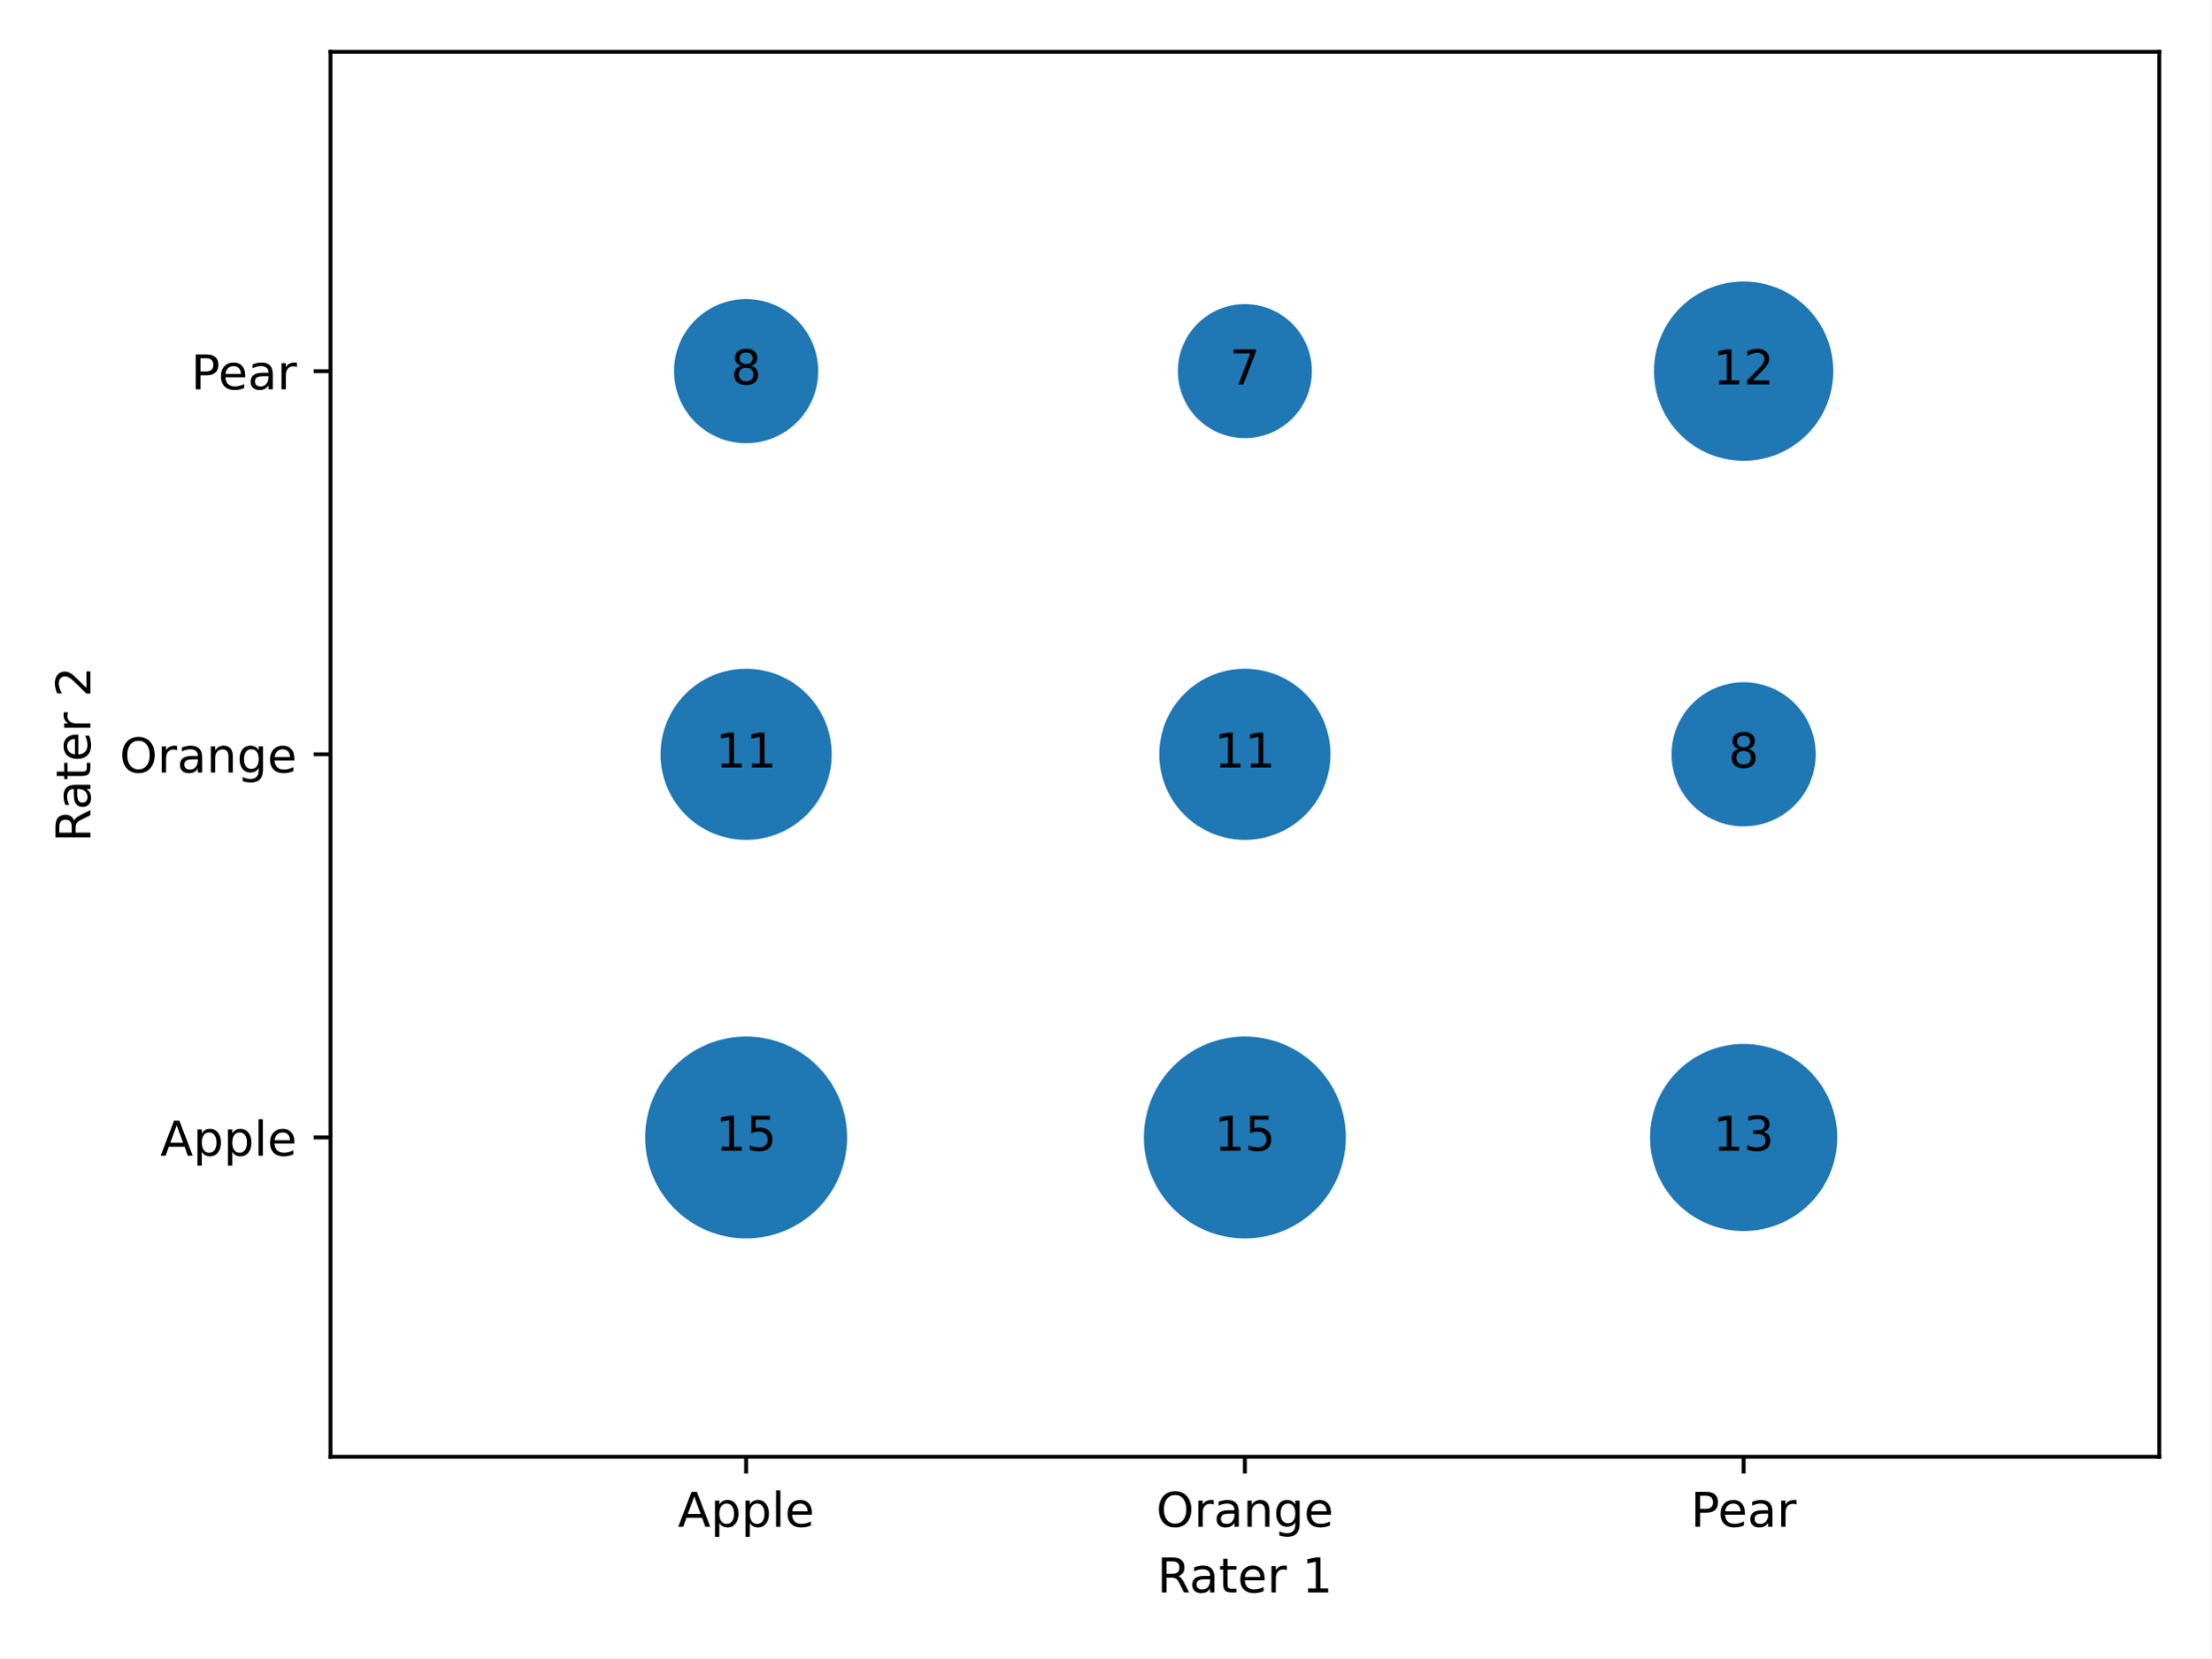
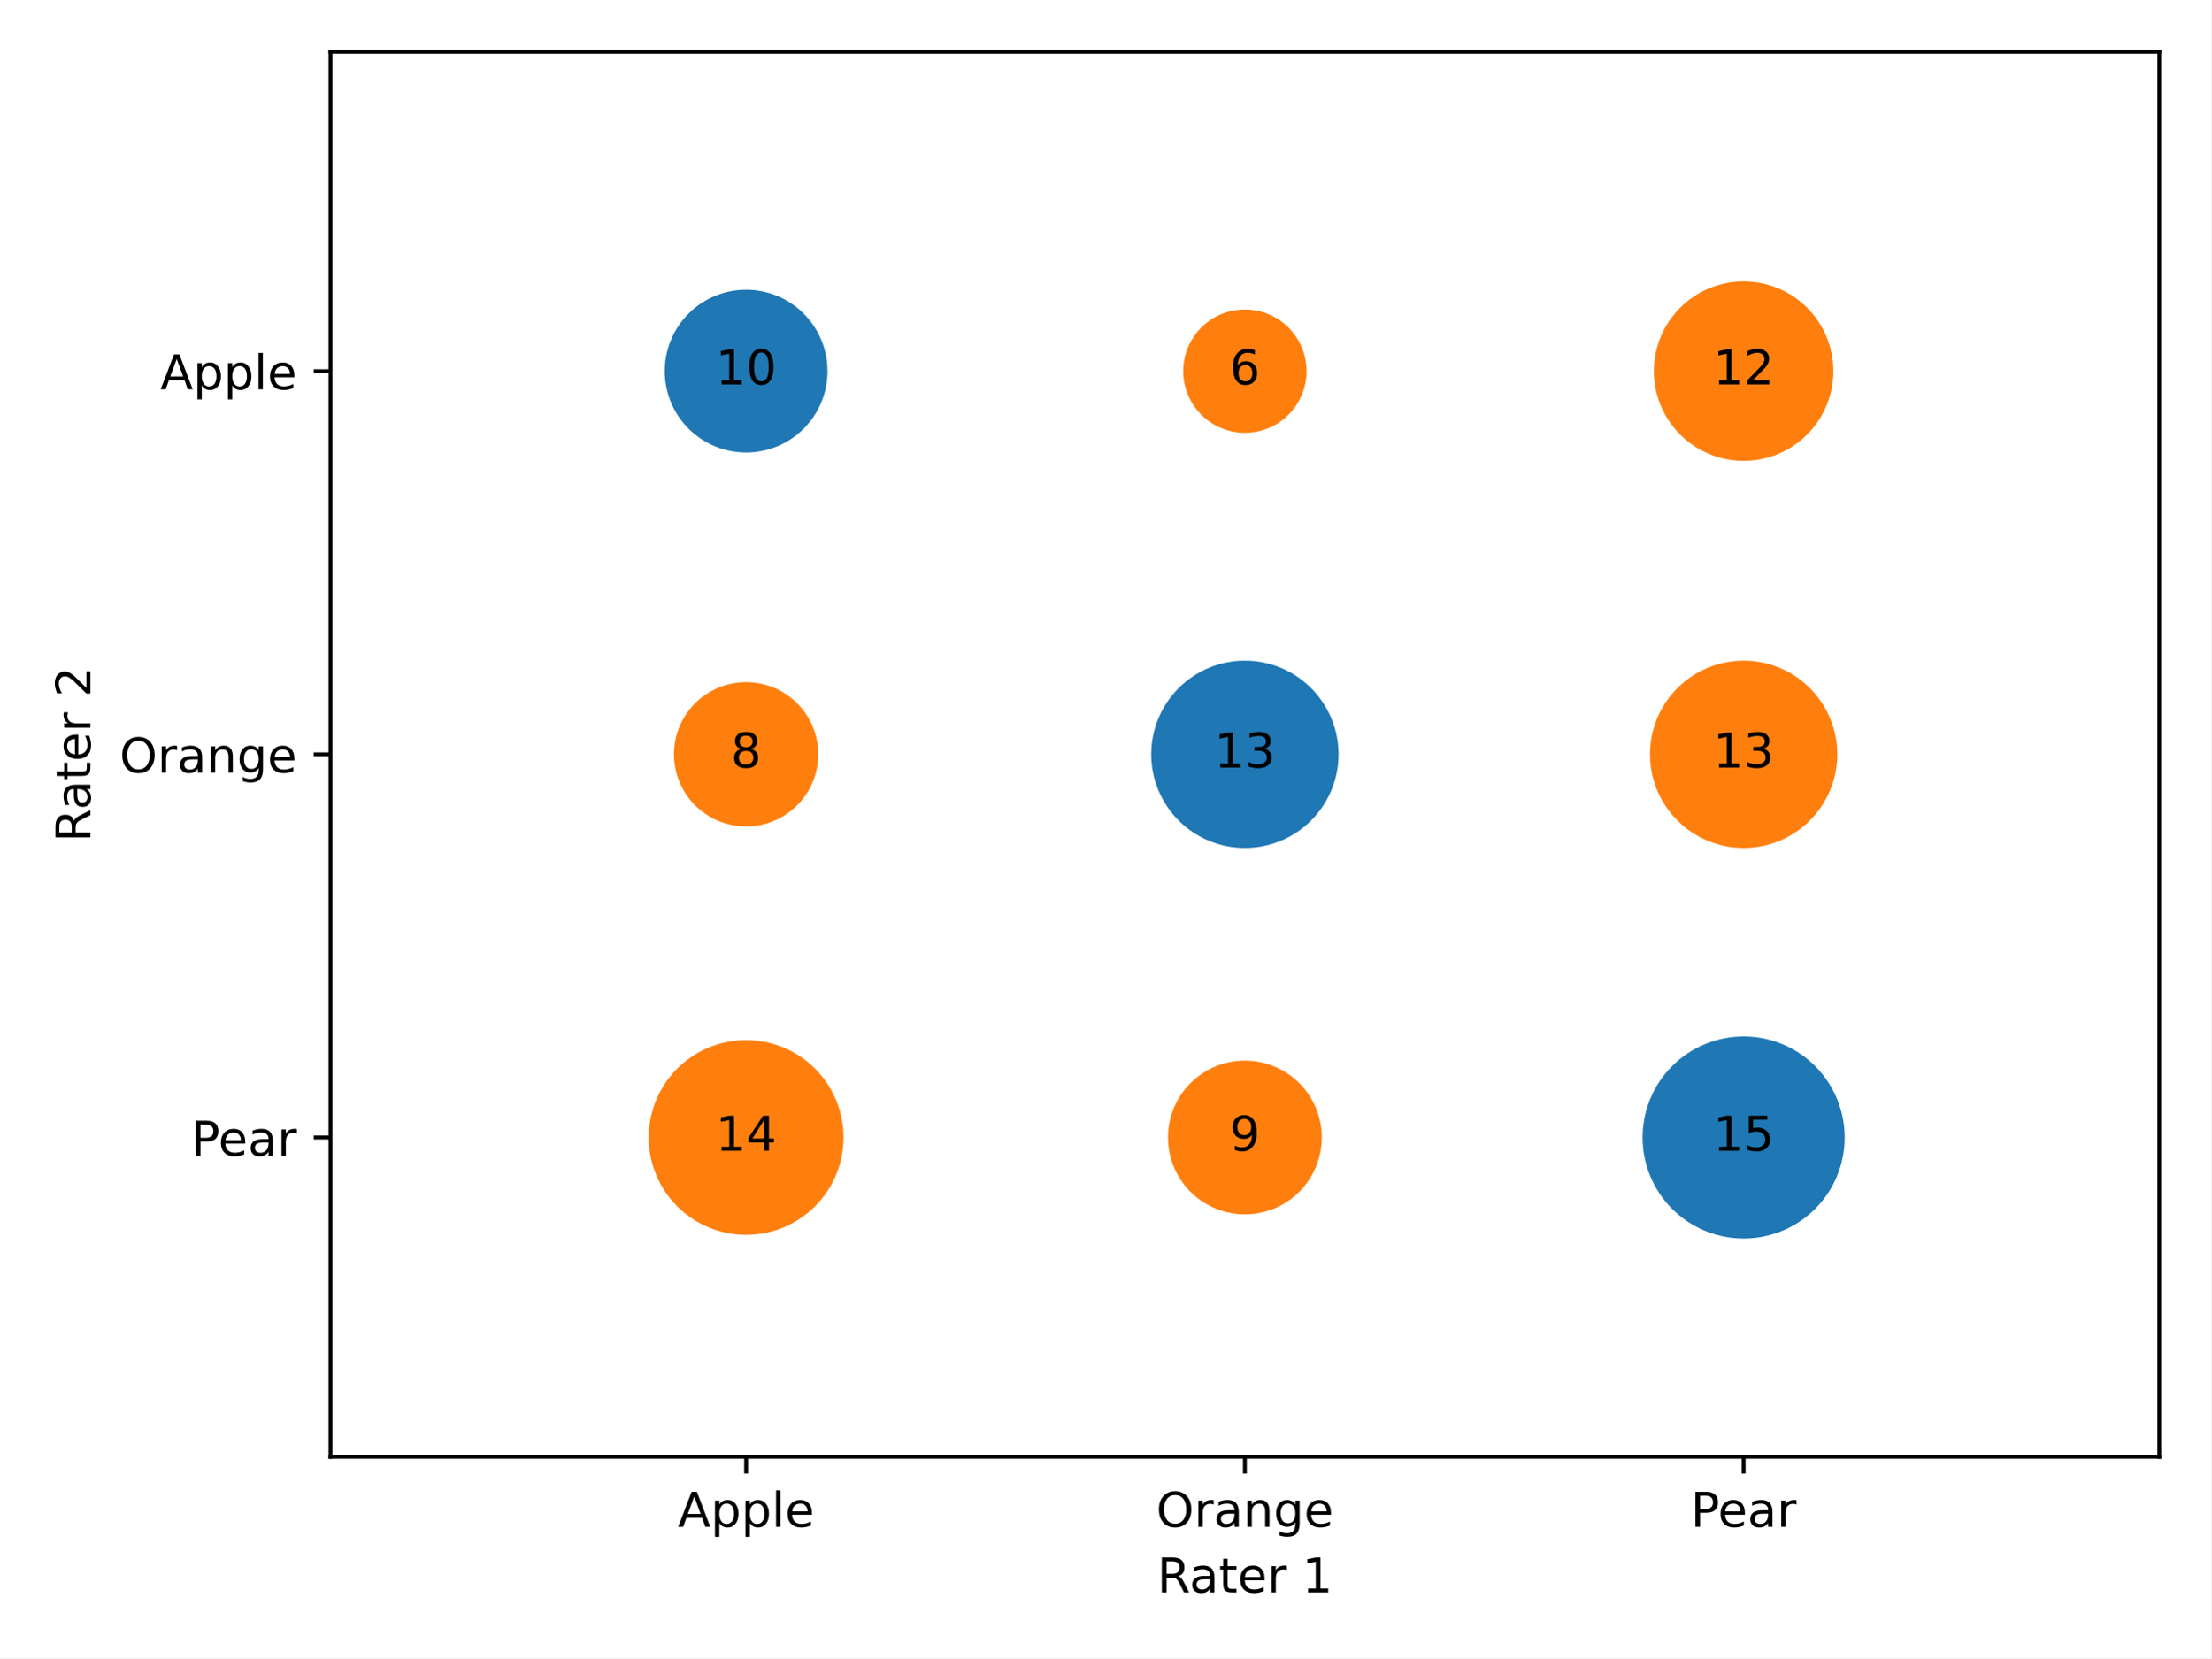
<svg xmlns="http://www.w3.org/2000/svg" xmlns:xlink="http://www.w3.org/1999/xlink" width="460.8pt" height="345.6pt" viewBox="0 0 460.8 345.6" version="1.1">
  <defs>
    <style type="text/css">*{stroke-linejoin: round; stroke-linecap: butt}</style>
  </defs>
  <g id="figure_1">
    <g id="patch_1">
      <path d="M 0 345.6  L 460.8 345.6  L 460.8 0  L 0 0  z " style="fill: #ffffff" />
    </g>
    <g id="axes_1">
      <g id="patch_2">
        <path d="M 68.87 303.64  L 450 303.64  L 450 10.8  L 68.87 10.8  z " style="fill: #ffffff" />
      </g>
      <g id="PathCollection_1">
-         <path d="M 155.49 259.418  C 161.413 259.418 167.094 257.065 171.282 252.877  C 175.47 248.689 177.823 243.008 177.823 237.085  C 177.823 231.163 175.47 225.482 171.282 221.294  C 167.094 217.106 161.413 214.753 155.49 214.753  C 149.568 214.753 143.887 217.106 139.699 221.294  C 135.511 225.482 133.158 231.163 133.158 237.085  C 133.158 243.008 135.511 248.689 139.699 252.877  C 143.887 257.065 149.568 259.418 155.49 259.418  z " clip-path="url(#pa4b824850a)" style="fill: #1f77b4; stroke: #ffffff; stroke-width: 2.577" />
-         <path d="M 155.49 176.345  C 160.562 176.345 165.427 174.33 169.014 170.743  C 172.6 167.157 174.615 162.292 174.615 157.22  C 174.615 152.148 172.6 147.283 169.014 143.697  C 165.427 140.11 160.562 138.095 155.49 138.095  C 150.419 138.095 145.554 140.11 141.967 143.697  C 138.381 147.283 136.366 152.148 136.366 157.22  C 136.366 162.292 138.381 167.157 141.967 170.743  C 145.554 174.33 150.419 176.345 155.49 176.345  z " clip-path="url(#pa4b824850a)" style="fill: #1f77b4; stroke: #ffffff; stroke-width: 2.577" />
-         <path d="M 155.49 93.664  C 159.816 93.664 163.965 91.946 167.023 88.887  C 170.081 85.829 171.8 81.68 171.8 77.355  C 171.8 73.029 170.081 68.88 167.023 65.822  C 163.965 62.764 159.816 61.045 155.49 61.045  C 151.165 61.045 147.016 62.764 143.958 65.822  C 140.899 68.88 139.181 73.029 139.181 77.355  C 139.181 81.68 140.899 85.829 143.958 88.887  C 147.016 91.946 151.165 93.664 155.49 93.664  z " clip-path="url(#pa4b824850a)" style="fill: #1f77b4; stroke: #ffffff; stroke-width: 2.577" />
-         <path d="M 259.435 259.418  C 265.358 259.418 271.039 257.065 275.227 252.877  C 279.415 248.689 281.768 243.008 281.768 237.085  C 281.768 231.163 279.415 225.482 275.227 221.294  C 271.039 217.106 265.358 214.753 259.435 214.753  C 253.512 214.753 247.831 217.106 243.643 221.294  C 239.455 225.482 237.102 231.163 237.102 237.085  C 237.102 243.008 239.455 248.689 243.643 252.877  C 247.831 257.065 253.512 259.418 259.435 259.418  z " clip-path="url(#pa4b824850a)" style="fill: #1f77b4; stroke: #ffffff; stroke-width: 2.577" />
-         <path d="M 259.435 176.345  C 264.507 176.345 269.372 174.33 272.958 170.743  C 276.545 167.157 278.56 162.292 278.56 157.22  C 278.56 152.148 276.545 147.283 272.958 143.697  C 269.372 140.11 264.507 138.095 259.435 138.095  C 254.363 138.095 249.498 140.11 245.912 143.697  C 242.325 147.283 240.31 152.148 240.31 157.22  C 240.31 162.292 242.325 167.157 245.912 170.743  C 249.498 174.33 254.363 176.345 259.435 176.345  z " clip-path="url(#pa4b824850a)" style="fill: #1f77b4; stroke: #ffffff; stroke-width: 2.577" />
-         <path d="M 259.435 92.611  C 263.481 92.611 267.362 91.003 270.223 88.142  C 273.084 85.281 274.691 81.401 274.691 77.355  C 274.691 73.309 273.084 69.428 270.223 66.567  C 267.362 63.706 263.481 62.098 259.435 62.098  C 255.389 62.098 251.508 63.706 248.647 66.567  C 245.786 69.428 244.179 73.309 244.179 77.355  C 244.179 81.401 245.786 85.281 248.647 88.142  C 251.508 91.003 255.389 92.611 259.435 92.611  z " clip-path="url(#pa4b824850a)" style="fill: #1f77b4; stroke: #ffffff; stroke-width: 2.577" />
-         <path d="M 363.38 257.876  C 368.893 257.876 374.182 255.685 378.081 251.787  C 381.98 247.888 384.17 242.599 384.17 237.085  C 384.17 231.572 381.98 226.283 378.081 222.384  C 374.182 218.485 368.893 216.295 363.38 216.295  C 357.866 216.295 352.577 218.485 348.678 222.384  C 344.78 226.283 342.589 231.572 342.589 237.085  C 342.589 242.599 344.78 247.888 348.678 251.787  C 352.577 255.685 357.866 257.876 363.38 257.876  z " clip-path="url(#pa4b824850a)" style="fill: #1f77b4; stroke: #ffffff; stroke-width: 2.577" />
-         <path d="M 363.38 173.53  C 367.705 173.53 371.854 171.811 374.912 168.753  C 377.971 165.694 379.689 161.545 379.689 157.22  C 379.689 152.895 377.971 148.746 374.912 145.687  C 371.854 142.629 367.705 140.91 363.38 140.91  C 359.054 140.91 354.905 142.629 351.847 145.687  C 348.789 148.746 347.07 152.895 347.07 157.22  C 347.07 161.545 348.789 165.694 351.847 168.753  C 354.905 171.811 359.054 173.53 363.38 173.53  z " clip-path="url(#pa4b824850a)" style="fill: #1f77b4; stroke: #ffffff; stroke-width: 2.577" />
-         <path d="M 363.38 97.33  C 368.677 97.33 373.758 95.225 377.504 91.479  C 381.25 87.733 383.355 82.652 383.355 77.355  C 383.355 72.057 381.25 66.976 377.504 63.23  C 373.758 59.484 368.677 57.38 363.38 57.38  C 358.082 57.38 353.001 59.484 349.255 63.23  C 345.509 66.976 343.405 72.057 343.405 77.355  C 343.405 82.652 345.509 87.733 349.255 91.479  C 353.001 95.225 358.082 97.33 363.38 97.33  z " clip-path="url(#pa4b824850a)" style="fill: #1f77b4; stroke: #ffffff; stroke-width: 2.577" />
+         <path d="M 155.49 95.589  C 160.326 95.589 164.965 93.668 168.384 90.248  C 171.804 86.829 173.725 82.19 173.725 77.355  C 173.725 72.519 171.804 67.88 168.384 64.461  C 164.965 61.041 160.326 59.12 155.49 59.12  C 150.655 59.12 146.016 61.041 142.597 64.461  C 139.177 67.88 137.256 72.519 137.256 77.355  C 137.256 82.19 139.177 86.829 142.597 90.248  C 146.016 93.668 150.655 95.589 155.49 95.589  z " clip-path="url(#pcab1b8a0f8)" style="fill: #1f77b4; stroke: #ffffff; stroke-width: 2.543" />
+         <path d="M 155.49 173.53  C 159.816 173.53 163.965 171.811 167.023 168.753  C 170.081 165.694 171.8 161.545 171.8 157.22  C 171.8 152.895 170.081 148.746 167.023 145.687  C 163.965 142.629 159.816 140.91 155.49 140.91  C 151.165 140.91 147.016 142.629 143.958 145.687  C 140.899 148.746 139.181 152.895 139.181 157.22  C 139.181 161.545 140.899 165.694 143.958 168.753  C 147.016 171.811 151.165 173.53 155.49 173.53  z " clip-path="url(#pcab1b8a0f8)" style="fill: #ff7f0e; stroke: #ffffff; stroke-width: 2.543" />
+         <path d="M 155.49 258.661  C 161.212 258.661 166.701 256.388 170.747 252.342  C 174.793 248.296 177.066 242.807 177.066 237.085  C 177.066 231.364 174.793 225.875 170.747 221.829  C 166.701 217.783 161.212 215.51 155.49 215.51  C 149.769 215.51 144.28 217.783 140.234 221.829  C 136.188 225.875 133.915 231.364 133.915 237.085  C 133.915 242.807 136.188 248.296 140.234 252.342  C 144.28 256.388 149.769 258.661 155.49 258.661  z " clip-path="url(#pcab1b8a0f8)" style="fill: #ff7f0e; stroke: #ffffff; stroke-width: 2.543" />
+         <path d="M 259.435 91.479  C 263.181 91.479 266.774 89.991 269.422 87.342  C 272.071 84.693 273.559 81.1 273.559 77.355  C 273.559 73.609 272.071 70.016 269.422 67.367  C 266.774 64.718 263.181 63.23 259.435 63.23  C 255.689 63.23 252.096 64.718 249.448 67.367  C 246.799 70.016 245.311 73.609 245.311 77.355  C 245.311 81.1 246.799 84.693 249.448 87.342  C 252.096 89.991 255.689 91.479 259.435 91.479  z " clip-path="url(#pcab1b8a0f8)" style="fill: #ff7f0e; stroke: #ffffff; stroke-width: 2.543" />
+         <path d="M 259.435 178.011  C 264.949 178.011 270.237 175.82 274.136 171.921  C 278.035 168.022 280.226 162.734 280.226 157.22  C 280.226 151.706 278.035 146.418 274.136 142.519  C 270.237 138.62 264.949 136.429 259.435 136.429  C 253.921 136.429 248.633 138.62 244.734 142.519  C 240.835 146.418 238.644 151.706 238.644 157.22  C 238.644 162.734 240.835 168.022 244.734 171.921  C 248.633 175.82 253.921 178.011 259.435 178.011  z " clip-path="url(#pcab1b8a0f8)" style="fill: #1f77b4; stroke: #ffffff; stroke-width: 2.543" />
+         <path d="M 259.435 254.384  C 264.023 254.384 268.423 252.562 271.667 249.318  C 274.911 246.074 276.734 241.673 276.734 237.085  C 276.734 232.498 274.911 228.097 271.667 224.853  C 268.423 221.609 264.023 219.787 259.435 219.787  C 254.847 219.787 250.447 221.609 247.203 224.853  C 243.959 228.097 242.136 232.498 242.136 237.085  C 242.136 241.673 243.959 246.074 247.203 249.318  C 250.447 252.562 254.847 254.384 259.435 254.384  z " clip-path="url(#pcab1b8a0f8)" style="fill: #ff7f0e; stroke: #ffffff; stroke-width: 2.543" />
+         <path d="M 363.38 97.33  C 368.677 97.33 373.758 95.225 377.504 91.479  C 381.25 87.733 383.355 82.652 383.355 77.355  C 383.355 72.057 381.25 66.976 377.504 63.23  C 373.758 59.484 368.677 57.38 363.38 57.38  C 358.082 57.38 353.001 59.484 349.255 63.23  C 345.509 66.976 343.405 72.057 343.405 77.355  C 343.405 82.652 345.509 87.733 349.255 91.479  C 353.001 95.225 358.082 97.33 363.38 97.33  z " clip-path="url(#pcab1b8a0f8)" style="fill: #ff7f0e; stroke: #ffffff; stroke-width: 2.543" />
+         <path d="M 363.38 178.011  C 368.893 178.011 374.182 175.82 378.081 171.921  C 381.98 168.022 384.17 162.734 384.17 157.22  C 384.17 151.706 381.98 146.418 378.081 142.519  C 374.182 138.62 368.893 136.429 363.38 136.429  C 357.866 136.429 352.577 138.62 348.678 142.519  C 344.78 146.418 342.589 151.706 342.589 157.22  C 342.589 162.734 344.78 168.022 348.678 171.921  C 352.577 175.82 357.866 178.011 363.38 178.011  z " clip-path="url(#pcab1b8a0f8)" style="fill: #ff7f0e; stroke: #ffffff; stroke-width: 2.543" />
+         <path d="M 363.38 259.418  C 369.302 259.418 374.983 257.065 379.171 252.877  C 383.359 248.689 385.712 243.008 385.712 237.085  C 385.712 231.163 383.359 225.482 379.171 221.294  C 374.983 217.106 369.302 214.753 363.38 214.753  C 357.457 214.753 351.776 217.106 347.588 221.294  C 343.4 225.482 341.047 231.163 341.047 237.085  C 341.047 243.008 343.4 248.689 347.588 252.877  C 351.776 257.065 357.457 259.418 363.38 259.418  z " clip-path="url(#pcab1b8a0f8)" style="fill: #1f77b4; stroke: #ffffff; stroke-width: 2.543" />
      </g>
      <g id="matplotlib.axis_1">
        <g id="xtick_1">
          <g id="line2d_1">
            <defs>
-               <path id="mf474f34e6b" d="M 0 0  L 0 3.5  " style="stroke: #000000; stroke-width: 0.8" />
-             </defs>
-             <g>
-               <use xlink:href="#mf474f34e6b" x="155.49" y="303.64" style="stroke: #000000; stroke-width: 0.8" />
+               <path id="mb9120b86dd" d="M 0 0  L 0 3.5  " style="stroke: #000000; stroke-width: 0.8" />
+             </defs>
+             <g>
+               <use xlink:href="#mb9120b86dd" x="155.49" y="303.64" style="stroke: #000000; stroke-width: 0.8" />
            </g>
          </g>
          <g id="text_1">
            <g transform="translate(141.2561 318.2384) scale(0.1 -0.1)">
              <defs>
                <path id="DejaVuSans-41" d="M 2188 4044  L 1331 1722  L 3047 1722  L 2188 4044  z M 1831 4666  L 2547 4666  L 4325 0  L 3669 0  L 3244 1197  L 1141 1197  L 716 0  L 50 0  L 1831 4666  z " transform="scale(0.015625)" />
                <path id="DejaVuSans-70" d="M 1159 525  L 1159 -1331  L 581 -1331  L 581 3500  L 1159 3500  L 1159 2969  Q 1341 3281 1617 3432  Q 1894 3584 2278 3584  Q 2916 3584 3314 3078  Q 3713 2572 3713 1747  Q 3713 922 3314 415  Q 2916 -91 2278 -91  Q 1894 -91 1617 61  Q 1341 213 1159 525  z M 3116 1747  Q 3116 2381 2855 2742  Q 2594 3103 2138 3103  Q 1681 3103 1420 2742  Q 1159 2381 1159 1747  Q 1159 1113 1420 752  Q 1681 391 2138 391  Q 2594 391 2855 752  Q 3116 1113 3116 1747  z " transform="scale(0.015625)" />
                <path id="DejaVuSans-6c" d="M 603 4863  L 1178 4863  L 1178 0  L 603 0  L 603 4863  z " transform="scale(0.015625)" />
                <path id="DejaVuSans-65" d="M 3597 1894  L 3597 1613  L 953 1613  Q 991 1019 1311 708  Q 1631 397 2203 397  Q 2534 397 2845 478  Q 3156 559 3463 722  L 3463 178  Q 3153 47 2828 -22  Q 2503 -91 2169 -91  Q 1331 -91 842 396  Q 353 884 353 1716  Q 353 2575 817 3079  Q 1281 3584 2069 3584  Q 2775 3584 3186 3129  Q 3597 2675 3597 1894  z M 3022 2063  Q 3016 2534 2758 2815  Q 2500 3097 2075 3097  Q 1594 3097 1305 2825  Q 1016 2553 972 2059  L 3022 2063  z " transform="scale(0.015625)" />
              </defs>
              <use xlink:href="#DejaVuSans-41" />
              <use xlink:href="#DejaVuSans-70" x="68.408" />
              <use xlink:href="#DejaVuSans-70" x="131.885" />
              <use xlink:href="#DejaVuSans-6c" x="195.361" />
              <use xlink:href="#DejaVuSans-65" x="223.145" />
            </g>
          </g>
        </g>
        <g id="xtick_2">
          <g id="line2d_2">
            <g>
-               <use xlink:href="#mf474f34e6b" x="259.435" y="303.64" style="stroke: #000000; stroke-width: 0.8" />
+               <use xlink:href="#mb9120b86dd" x="259.435" y="303.64" style="stroke: #000000; stroke-width: 0.8" />
            </g>
          </g>
          <g id="text_2">
            <g transform="translate(240.96 318.2384) scale(0.1 -0.1)">
              <defs>
                <path id="DejaVuSans-4f" d="M 2522 4238  Q 1834 4238 1429 3725  Q 1025 3213 1025 2328  Q 1025 1447 1429 934  Q 1834 422 2522 422  Q 3209 422 3611 934  Q 4013 1447 4013 2328  Q 4013 3213 3611 3725  Q 3209 4238 2522 4238  z M 2522 4750  Q 3503 4750 4090 4092  Q 4678 3434 4678 2328  Q 4678 1225 4090 567  Q 3503 -91 2522 -91  Q 1538 -91 948 565  Q 359 1222 359 2328  Q 359 3434 948 4092  Q 1538 4750 2522 4750  z " transform="scale(0.015625)" />
                <path id="DejaVuSans-72" d="M 2631 2963  Q 2534 3019 2420 3045  Q 2306 3072 2169 3072  Q 1681 3072 1420 2755  Q 1159 2438 1159 1844  L 1159 0  L 581 0  L 581 3500  L 1159 3500  L 1159 2956  Q 1341 3275 1631 3429  Q 1922 3584 2338 3584  Q 2397 3584 2469 3576  Q 2541 3569 2628 3553  L 2631 2963  z " transform="scale(0.015625)" />
                <path id="DejaVuSans-61" d="M 2194 1759  Q 1497 1759 1228 1600  Q 959 1441 959 1056  Q 959 750 1161 570  Q 1363 391 1709 391  Q 2188 391 2477 730  Q 2766 1069 2766 1631  L 2766 1759  L 2194 1759  z M 3341 1997  L 3341 0  L 2766 0  L 2766 531  Q 2569 213 2275 61  Q 1981 -91 1556 -91  Q 1019 -91 701 211  Q 384 513 384 1019  Q 384 1609 779 1909  Q 1175 2209 1959 2209  L 2766 2209  L 2766 2266  Q 2766 2663 2505 2880  Q 2244 3097 1772 3097  Q 1472 3097 1187 3025  Q 903 2953 641 2809  L 641 3341  Q 956 3463 1253 3523  Q 1550 3584 1831 3584  Q 2591 3584 2966 3190  Q 3341 2797 3341 1997  z " transform="scale(0.015625)" />
                <path id="DejaVuSans-6e" d="M 3513 2113  L 3513 0  L 2938 0  L 2938 2094  Q 2938 2591 2744 2837  Q 2550 3084 2163 3084  Q 1697 3084 1428 2787  Q 1159 2491 1159 1978  L 1159 0  L 581 0  L 581 3500  L 1159 3500  L 1159 2956  Q 1366 3272 1645 3428  Q 1925 3584 2291 3584  Q 2894 3584 3203 3211  Q 3513 2838 3513 2113  z " transform="scale(0.015625)" />
                <path id="DejaVuSans-67" d="M 2906 1791  Q 2906 2416 2648 2759  Q 2391 3103 1925 3103  Q 1463 3103 1205 2759  Q 947 2416 947 1791  Q 947 1169 1205 825  Q 1463 481 1925 481  Q 2391 481 2648 825  Q 2906 1169 2906 1791  z M 3481 434  Q 3481 -459 3084 -895  Q 2688 -1331 1869 -1331  Q 1566 -1331 1297 -1286  Q 1028 -1241 775 -1147  L 775 -588  Q 1028 -725 1275 -790  Q 1522 -856 1778 -856  Q 2344 -856 2625 -561  Q 2906 -266 2906 331  L 2906 616  Q 2728 306 2450 153  Q 2172 0 1784 0  Q 1141 0 747 490  Q 353 981 353 1791  Q 353 2603 747 3093  Q 1141 3584 1784 3584  Q 2172 3584 2450 3431  Q 2728 3278 2906 2969  L 2906 3500  L 3481 3500  L 3481 434  z " transform="scale(0.015625)" />
              </defs>
              <use xlink:href="#DejaVuSans-4f" />
              <use xlink:href="#DejaVuSans-72" x="78.711" />
              <use xlink:href="#DejaVuSans-61" x="119.824" />
              <use xlink:href="#DejaVuSans-6e" x="181.104" />
              <use xlink:href="#DejaVuSans-67" x="244.482" />
              <use xlink:href="#DejaVuSans-65" x="307.959" />
            </g>
          </g>
        </g>
        <g id="xtick_3">
          <g id="line2d_3">
            <g>
-               <use xlink:href="#mf474f34e6b" x="363.38" y="303.64" style="stroke: #000000; stroke-width: 0.8" />
+               <use xlink:href="#mb9120b86dd" x="363.38" y="303.64" style="stroke: #000000; stroke-width: 0.8" />
            </g>
          </g>
          <g id="text_3">
            <g transform="translate(352.3499 318.2384) scale(0.1 -0.1)">
              <defs>
                <path id="DejaVuSans-50" d="M 1259 4147  L 1259 2394  L 2053 2394  Q 2494 2394 2734 2622  Q 2975 2850 2975 3272  Q 2975 3691 2734 3919  Q 2494 4147 2053 4147  L 1259 4147  z M 628 4666  L 2053 4666  Q 2838 4666 3239 4311  Q 3641 3956 3641 3272  Q 3641 2581 3239 2228  Q 2838 1875 2053 1875  L 1259 1875  L 1259 0  L 628 0  L 628 4666  z " transform="scale(0.015625)" />
              </defs>
              <use xlink:href="#DejaVuSans-50" />
              <use xlink:href="#DejaVuSans-65" x="56.678" />
              <use xlink:href="#DejaVuSans-61" x="118.201" />
              <use xlink:href="#DejaVuSans-72" x="179.48" />
            </g>
          </g>
        </g>
        <g id="text_4">
          <g transform="translate(241.1467 331.9166) scale(0.1 -0.1)">
            <defs>
              <path id="DejaVuSans-52" d="M 2841 2188  Q 3044 2119 3236 1894  Q 3428 1669 3622 1275  L 4263 0  L 3584 0  L 2988 1197  Q 2756 1666 2539 1819  Q 2322 1972 1947 1972  L 1259 1972  L 1259 0  L 628 0  L 628 4666  L 2053 4666  Q 2853 4666 3247 4331  Q 3641 3997 3641 3322  Q 3641 2881 3436 2590  Q 3231 2300 2841 2188  z M 1259 4147  L 1259 2491  L 2053 2491  Q 2509 2491 2742 2702  Q 2975 2913 2975 3322  Q 2975 3731 2742 3939  Q 2509 4147 2053 4147  L 1259 4147  z " transform="scale(0.015625)" />
              <path id="DejaVuSans-74" d="M 1172 4494  L 1172 3500  L 2356 3500  L 2356 3053  L 1172 3053  L 1172 1153  Q 1172 725 1289 603  Q 1406 481 1766 481  L 2356 481  L 2356 0  L 1766 0  Q 1100 0 847 248  Q 594 497 594 1153  L 594 3053  L 172 3053  L 172 3500  L 594 3500  L 594 4494  L 1172 4494  z " transform="scale(0.015625)" />
              <path id="DejaVuSans-20" transform="scale(0.015625)" />
              <path id="DejaVuSans-31" d="M 794 531  L 1825 531  L 1825 4091  L 703 3866  L 703 4441  L 1819 4666  L 2450 4666  L 2450 531  L 3481 531  L 3481 0  L 794 0  L 794 531  z " transform="scale(0.015625)" />
            </defs>
            <use xlink:href="#DejaVuSans-52" />
            <use xlink:href="#DejaVuSans-61" x="67.232" />
            <use xlink:href="#DejaVuSans-74" x="128.512" />
            <use xlink:href="#DejaVuSans-65" x="167.721" />
            <use xlink:href="#DejaVuSans-72" x="229.244" />
            <use xlink:href="#DejaVuSans-20" x="270.357" />
            <use xlink:href="#DejaVuSans-31" x="302.145" />
          </g>
        </g>
      </g>
      <g id="matplotlib.axis_2">
        <g id="ytick_1">
          <g id="line2d_4">
            <defs>
-               <path id="mf7129e6c5e" d="M 0 0  L -3.5 0  " style="stroke: #000000; stroke-width: 0.8" />
-             </defs>
-             <g>
-               <use xlink:href="#mf7129e6c5e" x="68.87" y="237.085" style="stroke: #000000; stroke-width: 0.8" />
+               <path id="m2aa8a09e22" d="M 0 0  L -3.5 0  " style="stroke: #000000; stroke-width: 0.8" />
+             </defs>
+             <g>
+               <use xlink:href="#m2aa8a09e22" x="68.87" y="77.355" style="stroke: #000000; stroke-width: 0.8" />
            </g>
          </g>
          <g id="text_5">
-             <g transform="translate(33.40125 240.8847) scale(0.1 -0.1)">
+             <g transform="translate(33.40125 81.15376) scale(0.1 -0.1)">
              <use xlink:href="#DejaVuSans-41" />
              <use xlink:href="#DejaVuSans-70" x="68.408" />
              <use xlink:href="#DejaVuSans-70" x="131.885" />
              <use xlink:href="#DejaVuSans-6c" x="195.361" />
              <use xlink:href="#DejaVuSans-65" x="223.145" />
            </g>
          </g>
        </g>
        <g id="ytick_2">
          <g id="line2d_5">
            <g>
-               <use xlink:href="#mf7129e6c5e" x="68.87" y="157.22" style="stroke: #000000; stroke-width: 0.8" />
+               <use xlink:href="#m2aa8a09e22" x="68.87" y="157.22" style="stroke: #000000; stroke-width: 0.8" />
            </g>
          </g>
          <g id="text_6">
            <g transform="translate(24.92 161.0192) scale(0.1 -0.1)">
              <use xlink:href="#DejaVuSans-4f" />
              <use xlink:href="#DejaVuSans-72" x="78.711" />
              <use xlink:href="#DejaVuSans-61" x="119.824" />
              <use xlink:href="#DejaVuSans-6e" x="181.104" />
              <use xlink:href="#DejaVuSans-67" x="244.482" />
              <use xlink:href="#DejaVuSans-65" x="307.959" />
            </g>
          </g>
        </g>
        <g id="ytick_3">
          <g id="line2d_6">
            <g>
-               <use xlink:href="#mf7129e6c5e" x="68.87" y="77.355" style="stroke: #000000; stroke-width: 0.8" />
+               <use xlink:href="#m2aa8a09e22" x="68.87" y="237.085" style="stroke: #000000; stroke-width: 0.8" />
            </g>
          </g>
          <g id="text_7">
-             <g transform="translate(39.81063 81.15376) scale(0.1 -0.1)">
+             <g transform="translate(39.81063 240.8847) scale(0.1 -0.1)">
              <use xlink:href="#DejaVuSans-50" />
              <use xlink:href="#DejaVuSans-65" x="56.678" />
              <use xlink:href="#DejaVuSans-61" x="118.201" />
              <use xlink:href="#DejaVuSans-72" x="179.48" />
            </g>
          </g>
        </g>
        <g id="text_8">
          <g transform="translate(18.84031 175.5083) rotate(-90) scale(0.1 -0.1)">
            <defs>
              <path id="DejaVuSans-32" d="M 1228 531  L 3431 531  L 3431 0  L 469 0  L 469 531  Q 828 903 1448 1529  Q 2069 2156 2228 2338  Q 2531 2678 2651 2914  Q 2772 3150 2772 3378  Q 2772 3750 2511 3984  Q 2250 4219 1831 4219  Q 1534 4219 1204 4116  Q 875 4013 500 3803  L 500 4441  Q 881 4594 1212 4672  Q 1544 4750 1819 4750  Q 2544 4750 2975 4387  Q 3406 4025 3406 3419  Q 3406 3131 3298 2873  Q 3191 2616 2906 2266  Q 2828 2175 2409 1742  Q 1991 1309 1228 531  z " transform="scale(0.015625)" />
            </defs>
            <use xlink:href="#DejaVuSans-52" />
            <use xlink:href="#DejaVuSans-61" x="67.232" />
            <use xlink:href="#DejaVuSans-74" x="128.512" />
            <use xlink:href="#DejaVuSans-65" x="167.721" />
            <use xlink:href="#DejaVuSans-72" x="229.244" />
            <use xlink:href="#DejaVuSans-20" x="270.357" />
            <use xlink:href="#DejaVuSans-32" x="302.145" />
          </g>
        </g>
      </g>
      <g id="patch_3">
        <path d="M 68.87 303.64  L 68.87 10.8  " style="fill: none; stroke: #000000; stroke-width: 0.8; stroke-linejoin: miter; stroke-linecap: square" />
      </g>
      <g id="patch_4">
        <path d="M 450 303.64  L 450 10.8  " style="fill: none; stroke: #000000; stroke-width: 0.8; stroke-linejoin: miter; stroke-linecap: square" />
      </g>
      <g id="patch_5">
        <path d="M 68.87 303.64  L 450 303.64  " style="fill: none; stroke: #000000; stroke-width: 0.8; stroke-linejoin: miter; stroke-linecap: square" />
      </g>
      <g id="patch_6">
        <path d="M 68.87 10.8  L 450 10.8  " style="fill: none; stroke: #000000; stroke-width: 0.8; stroke-linejoin: miter; stroke-linecap: square" />
      </g>
      <g id="text_9">
+         <g transform="translate(149.128 80.11392) scale(0.1 -0.1)">
+           <defs>
+             <path id="DejaVuSans-30" d="M 2034 4250  Q 1547 4250 1301 3770  Q 1056 3291 1056 2328  Q 1056 1369 1301 889  Q 1547 409 2034 409  Q 2525 409 2770 889  Q 3016 1369 3016 2328  Q 3016 3291 2770 3770  Q 2525 4250 2034 4250  z M 2034 4750  Q 2819 4750 3233 4129  Q 3647 3509 3647 2328  Q 3647 1150 3233 529  Q 2819 -91 2034 -91  Q 1250 -91 836 529  Q 422 1150 422 2328  Q 422 3509 836 4129  Q 1250 4750 2034 4750  z " transform="scale(0.015625)" />
+           </defs>
+           <use xlink:href="#DejaVuSans-31" />
+           <use xlink:href="#DejaVuSans-30" x="63.623" />
+         </g>
+       </g>
+       <g id="text_10">
+         <g transform="translate(152.3092 159.9794) scale(0.1 -0.1)">
+           <defs>
+             <path id="DejaVuSans-38" d="M 2034 2216  Q 1584 2216 1326 1975  Q 1069 1734 1069 1313  Q 1069 891 1326 650  Q 1584 409 2034 409  Q 2484 409 2743 651  Q 3003 894 3003 1313  Q 3003 1734 2745 1975  Q 2488 2216 2034 2216  z M 1403 2484  Q 997 2584 770 2862  Q 544 3141 544 3541  Q 544 4100 942 4425  Q 1341 4750 2034 4750  Q 2731 4750 3128 4425  Q 3525 4100 3525 3541  Q 3525 3141 3298 2862  Q 3072 2584 2669 2484  Q 3125 2378 3379 2068  Q 3634 1759 3634 1313  Q 3634 634 3220 271  Q 2806 -91 2034 -91  Q 1263 -91 848 271  Q 434 634 434 1313  Q 434 1759 690 2068  Q 947 2378 1403 2484  z M 1172 3481  Q 1172 3119 1398 2916  Q 1625 2713 2034 2713  Q 2441 2713 2670 2916  Q 2900 3119 2900 3481  Q 2900 3844 2670 4047  Q 2441 4250 2034 4250  Q 1625 4250 1398 4047  Q 1172 3844 1172 3481  z " transform="scale(0.015625)" />
+           </defs>
+           <use xlink:href="#DejaVuSans-38" />
+         </g>
+       </g>
+       <g id="text_11">
        <g transform="translate(149.128 239.8448) scale(0.1 -0.1)">
          <defs>
-             <path id="DejaVuSans-35" d="M 691 4666  L 3169 4666  L 3169 4134  L 1269 4134  L 1269 2991  Q 1406 3038 1543 3061  Q 1681 3084 1819 3084  Q 2600 3084 3056 2656  Q 3513 2228 3513 1497  Q 3513 744 3044 326  Q 2575 -91 1722 -91  Q 1428 -91 1123 -41  Q 819 9 494 109  L 494 744  Q 775 591 1075 516  Q 1375 441 1709 441  Q 2250 441 2565 725  Q 2881 1009 2881 1497  Q 2881 1984 2565 2268  Q 2250 2553 1709 2553  Q 1456 2553 1204 2497  Q 953 2441 691 2322  L 691 4666  z " transform="scale(0.015625)" />
-           </defs>
-           <use xlink:href="#DejaVuSans-31" />
-           <use xlink:href="#DejaVuSans-35" x="63.623" />
-         </g>
-       </g>
-       <g id="text_10">
-         <g transform="translate(149.128 159.9794) scale(0.1 -0.1)">
-           <use xlink:href="#DejaVuSans-31" />
-           <use xlink:href="#DejaVuSans-31" x="63.623" />
-         </g>
-       </g>
-       <g id="text_11">
-         <g transform="translate(152.3092 80.11392) scale(0.1 -0.1)">
-           <defs>
-             <path id="DejaVuSans-38" d="M 2034 2216  Q 1584 2216 1326 1975  Q 1069 1734 1069 1313  Q 1069 891 1326 650  Q 1584 409 2034 409  Q 2484 409 2743 651  Q 3003 894 3003 1313  Q 3003 1734 2745 1975  Q 2488 2216 2034 2216  z M 1403 2484  Q 997 2584 770 2862  Q 544 3141 544 3541  Q 544 4100 942 4425  Q 1341 4750 2034 4750  Q 2731 4750 3128 4425  Q 3525 4100 3525 3541  Q 3525 3141 3298 2862  Q 3072 2584 2669 2484  Q 3125 2378 3379 2068  Q 3634 1759 3634 1313  Q 3634 634 3220 271  Q 2806 -91 2034 -91  Q 1263 -91 848 271  Q 434 634 434 1313  Q 434 1759 690 2068  Q 947 2378 1403 2484  z M 1172 3481  Q 1172 3119 1398 2916  Q 1625 2713 2034 2713  Q 2441 2713 2670 2916  Q 2900 3119 2900 3481  Q 2900 3844 2670 4047  Q 2441 4250 2034 4250  Q 1625 4250 1398 4047  Q 1172 3844 1172 3481  z " transform="scale(0.015625)" />
-           </defs>
-           <use xlink:href="#DejaVuSans-38" />
+             <path id="DejaVuSans-34" d="M 2419 4116  L 825 1625  L 2419 1625  L 2419 4116  z M 2253 4666  L 3047 4666  L 3047 1625  L 3713 1625  L 3713 1100  L 3047 1100  L 3047 0  L 2419 0  L 2419 1100  L 313 1100  L 313 1709  L 2253 4666  z " transform="scale(0.015625)" />
+           </defs>
+           <use xlink:href="#DejaVuSans-31" />
+           <use xlink:href="#DejaVuSans-34" x="63.623" />
        </g>
      </g>
      <g id="text_12">
-         <g transform="translate(253.0725 239.8448) scale(0.1 -0.1)">
-           <use xlink:href="#DejaVuSans-31" />
-           <use xlink:href="#DejaVuSans-35" x="63.623" />
+         <g transform="translate(256.2538 80.11392) scale(0.1 -0.1)">
+           <defs>
+             <path id="DejaVuSans-36" d="M 2113 2584  Q 1688 2584 1439 2293  Q 1191 2003 1191 1497  Q 1191 994 1439 701  Q 1688 409 2113 409  Q 2538 409 2786 701  Q 3034 994 3034 1497  Q 3034 2003 2786 2293  Q 2538 2584 2113 2584  z M 3366 4563  L 3366 3988  Q 3128 4100 2886 4159  Q 2644 4219 2406 4219  Q 1781 4219 1451 3797  Q 1122 3375 1075 2522  Q 1259 2794 1537 2939  Q 1816 3084 2150 3084  Q 2853 3084 3261 2657  Q 3669 2231 3669 1497  Q 3669 778 3244 343  Q 2819 -91 2113 -91  Q 1303 -91 875 529  Q 447 1150 447 2328  Q 447 3434 972 4092  Q 1497 4750 2381 4750  Q 2619 4750 2861 4703  Q 3103 4656 3366 4563  z " transform="scale(0.015625)" />
+           </defs>
+           <use xlink:href="#DejaVuSans-36" />
        </g>
      </g>
      <g id="text_13">
        <g transform="translate(253.0725 159.9794) scale(0.1 -0.1)">
-           <use xlink:href="#DejaVuSans-31" />
-           <use xlink:href="#DejaVuSans-31" x="63.623" />
+           <defs>
+             <path id="DejaVuSans-33" d="M 2597 2516  Q 3050 2419 3304 2112  Q 3559 1806 3559 1356  Q 3559 666 3084 287  Q 2609 -91 1734 -91  Q 1441 -91 1130 -33  Q 819 25 488 141  L 488 750  Q 750 597 1062 519  Q 1375 441 1716 441  Q 2309 441 2620 675  Q 2931 909 2931 1356  Q 2931 1769 2642 2001  Q 2353 2234 1838 2234  L 1294 2234  L 1294 2753  L 1863 2753  Q 2328 2753 2575 2939  Q 2822 3125 2822 3475  Q 2822 3834 2567 4026  Q 2313 4219 1838 4219  Q 1578 4219 1281 4162  Q 984 4106 628 3988  L 628 4550  Q 988 4650 1302 4700  Q 1616 4750 1894 4750  Q 2613 4750 3031 4423  Q 3450 4097 3450 3541  Q 3450 3153 3228 2886  Q 3006 2619 2597 2516  z " transform="scale(0.015625)" />
+           </defs>
+           <use xlink:href="#DejaVuSans-31" />
+           <use xlink:href="#DejaVuSans-33" x="63.623" />
        </g>
      </g>
      <g id="text_14">
-         <g transform="translate(256.2538 80.11392) scale(0.1 -0.1)">
-           <defs>
-             <path id="DejaVuSans-37" d="M 525 4666  L 3525 4666  L 3525 4397  L 1831 0  L 1172 0  L 2766 4134  L 525 4134  L 525 4666  z " transform="scale(0.015625)" />
-           </defs>
-           <use xlink:href="#DejaVuSans-37" />
+         <g transform="translate(256.2538 239.8448) scale(0.1 -0.1)">
+           <defs>
+             <path id="DejaVuSans-39" d="M 703 97  L 703 672  Q 941 559 1184 500  Q 1428 441 1663 441  Q 2288 441 2617 861  Q 2947 1281 2994 2138  Q 2813 1869 2534 1725  Q 2256 1581 1919 1581  Q 1219 1581 811 2004  Q 403 2428 403 3163  Q 403 3881 828 4315  Q 1253 4750 1959 4750  Q 2769 4750 3195 4129  Q 3622 3509 3622 2328  Q 3622 1225 3098 567  Q 2575 -91 1691 -91  Q 1453 -91 1209 -44  Q 966 3 703 97  z M 1959 2075  Q 2384 2075 2632 2365  Q 2881 2656 2881 3163  Q 2881 3666 2632 3958  Q 2384 4250 1959 4250  Q 1534 4250 1286 3958  Q 1038 3666 1038 3163  Q 1038 2656 1286 2365  Q 1534 2075 1959 2075  z " transform="scale(0.015625)" />
+           </defs>
+           <use xlink:href="#DejaVuSans-39" />
        </g>
      </g>
      <g id="text_15">
+         <g transform="translate(357.017 80.11392) scale(0.1 -0.1)">
+           <use xlink:href="#DejaVuSans-31" />
+           <use xlink:href="#DejaVuSans-32" x="63.623" />
+         </g>
+       </g>
+       <g id="text_16">
+         <g transform="translate(357.017 159.9794) scale(0.1 -0.1)">
+           <use xlink:href="#DejaVuSans-31" />
+           <use xlink:href="#DejaVuSans-33" x="63.623" />
+         </g>
+       </g>
+       <g id="text_17">
        <g transform="translate(357.017 239.8448) scale(0.1 -0.1)">
          <defs>
-             <path id="DejaVuSans-33" d="M 2597 2516  Q 3050 2419 3304 2112  Q 3559 1806 3559 1356  Q 3559 666 3084 287  Q 2609 -91 1734 -91  Q 1441 -91 1130 -33  Q 819 25 488 141  L 488 750  Q 750 597 1062 519  Q 1375 441 1716 441  Q 2309 441 2620 675  Q 2931 909 2931 1356  Q 2931 1769 2642 2001  Q 2353 2234 1838 2234  L 1294 2234  L 1294 2753  L 1863 2753  Q 2328 2753 2575 2939  Q 2822 3125 2822 3475  Q 2822 3834 2567 4026  Q 2313 4219 1838 4219  Q 1578 4219 1281 4162  Q 984 4106 628 3988  L 628 4550  Q 988 4650 1302 4700  Q 1616 4750 1894 4750  Q 2613 4750 3031 4423  Q 3450 4097 3450 3541  Q 3450 3153 3228 2886  Q 3006 2619 2597 2516  z " transform="scale(0.015625)" />
-           </defs>
-           <use xlink:href="#DejaVuSans-31" />
-           <use xlink:href="#DejaVuSans-33" x="63.623" />
-         </g>
-       </g>
-       <g id="text_16">
-         <g transform="translate(360.1983 159.9794) scale(0.1 -0.1)">
-           <use xlink:href="#DejaVuSans-38" />
-         </g>
-       </g>
-       <g id="text_17">
-         <g transform="translate(357.017 80.11392) scale(0.1 -0.1)">
-           <use xlink:href="#DejaVuSans-31" />
-           <use xlink:href="#DejaVuSans-32" x="63.623" />
+             <path id="DejaVuSans-35" d="M 691 4666  L 3169 4666  L 3169 4134  L 1269 4134  L 1269 2991  Q 1406 3038 1543 3061  Q 1681 3084 1819 3084  Q 2600 3084 3056 2656  Q 3513 2228 3513 1497  Q 3513 744 3044 326  Q 2575 -91 1722 -91  Q 1428 -91 1123 -41  Q 819 9 494 109  L 494 744  Q 775 591 1075 516  Q 1375 441 1709 441  Q 2250 441 2565 725  Q 2881 1009 2881 1497  Q 2881 1984 2565 2268  Q 2250 2553 1709 2553  Q 1456 2553 1204 2497  Q 953 2441 691 2322  L 691 4666  z " transform="scale(0.015625)" />
+           </defs>
+           <use xlink:href="#DejaVuSans-31" />
+           <use xlink:href="#DejaVuSans-35" x="63.623" />
        </g>
      </g>
    </g>
  </g>
  <defs>
-     <clipPath id="pa4b824850a">
+     <clipPath id="pcab1b8a0f8">
      <rect x="68.87" y="10.8" width="381.13" height="292.84" />
    </clipPath>
  </defs>
</svg>
